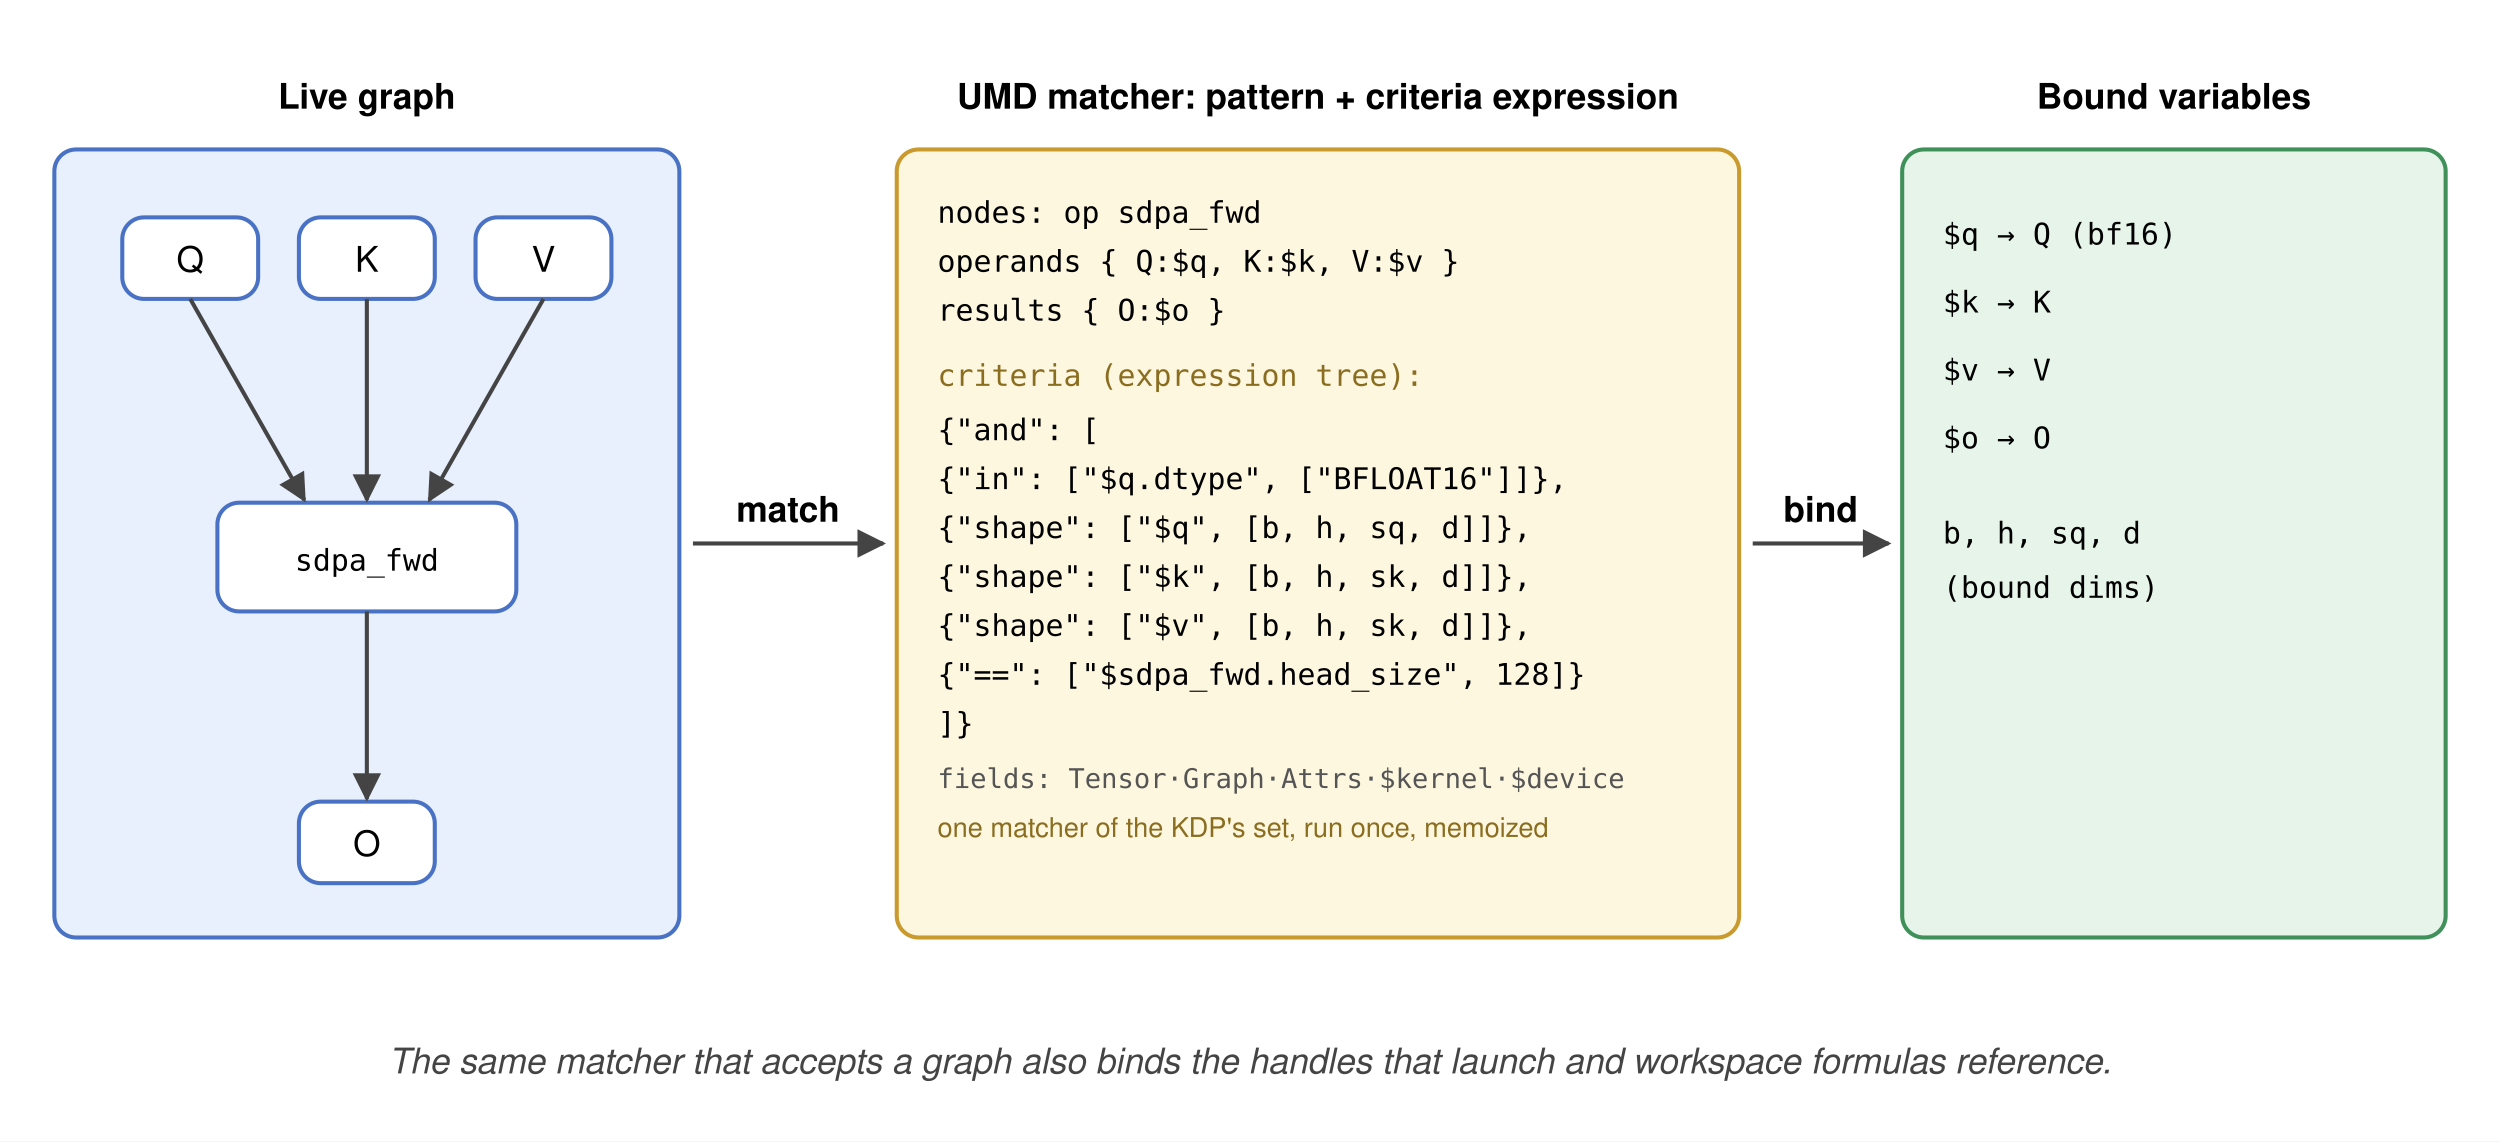
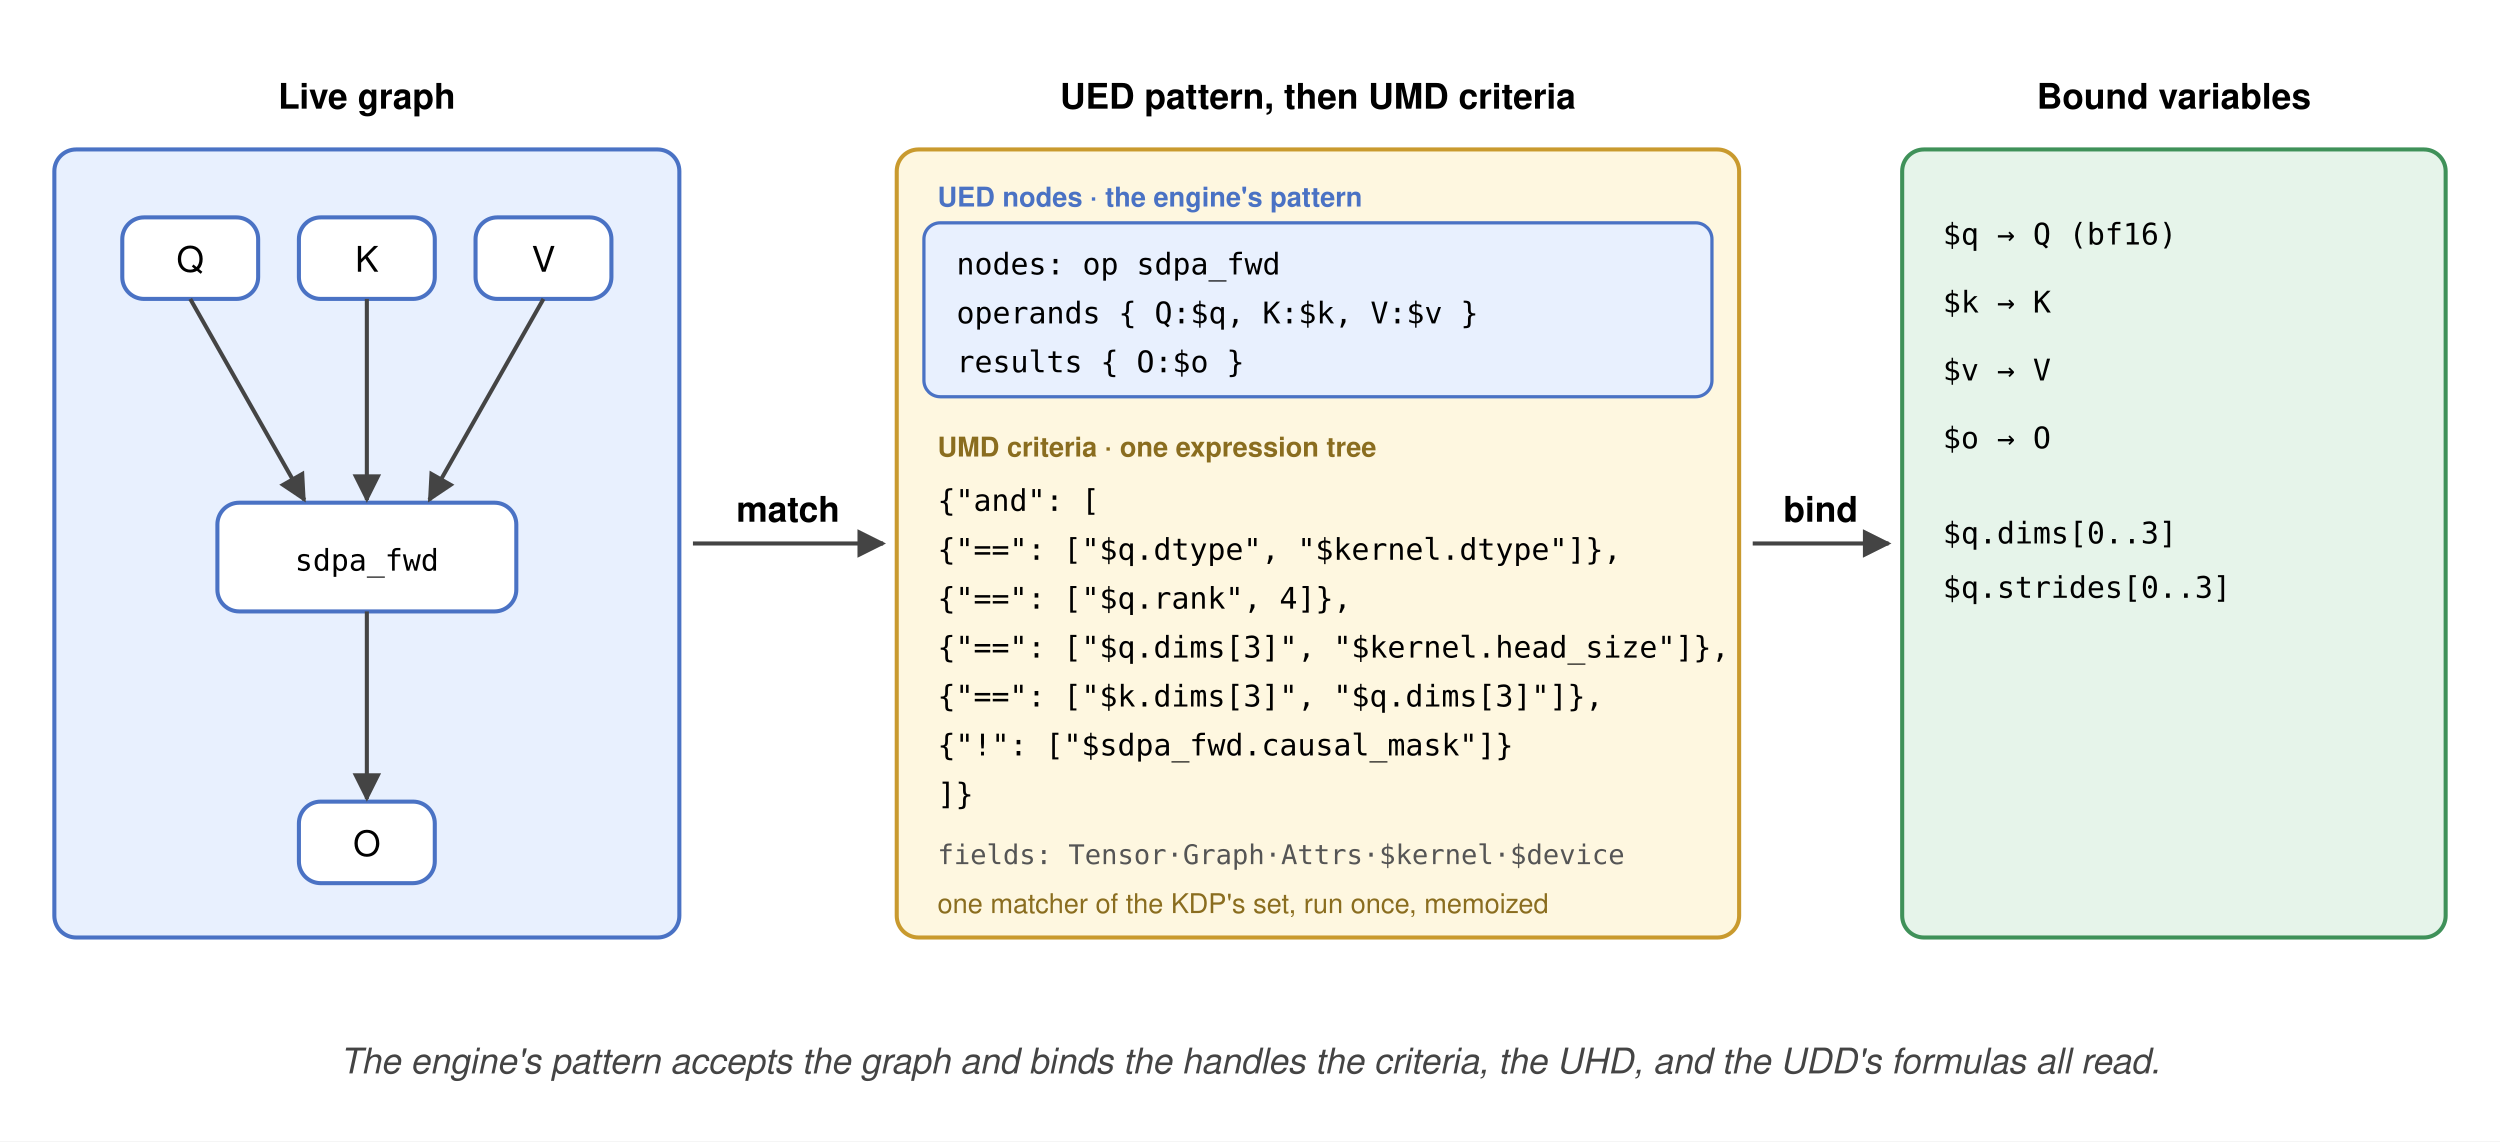
<svg xmlns="http://www.w3.org/2000/svg" viewBox="0 0 920 420" width="920" height="420" font-family="'Segoe UI', Helvetica, Arial, sans-serif" font-size="13">
  <rect x="0" y="0" width="100%" height="100%" fill="#ffffff" />
  <defs>
    <marker id="arrowCM" viewBox="0 0 10 10" refX="9" refY="5" markerWidth="7" markerHeight="7" orient="auto-start-reverse">
      <path d="M0 0 L10 5 L0 10 z" fill="#444" />
    </marker>
  </defs>
  <text x="135" y="40" text-anchor="middle" font-weight="600">Live graph</text>
-   <text x="485" y="40" text-anchor="middle" font-weight="600">UMD matcher: pattern + criteria expression</text>
+   <text x="485" y="40" text-anchor="middle" font-weight="600">UED pattern, then UMD criteria</text>
  <text x="800" y="40" text-anchor="middle" font-weight="600">Bound variables</text>
  <rect x="20" y="55" width="230" height="290" rx="8" fill="#e8f0fe" stroke="#4a72c4" stroke-width="1.5" />
  <rect x="45" y="80" width="50" height="30" rx="8" fill="#ffffff" stroke="#4a72c4" stroke-width="1.5" />
  <text x="70" y="100" text-anchor="middle">Q</text>
  <rect x="110" y="80" width="50" height="30" rx="8" fill="#ffffff" stroke="#4a72c4" stroke-width="1.5" />
  <text x="135" y="100" text-anchor="middle">K</text>
  <rect x="175" y="80" width="50" height="30" rx="8" fill="#ffffff" stroke="#4a72c4" stroke-width="1.5" />
  <text x="200" y="100" text-anchor="middle">V</text>
  <rect x="80" y="185" width="110" height="40" rx="8" fill="#ffffff" stroke="#4a72c4" stroke-width="1.5" />
  <text x="135" y="210" text-anchor="middle" font-family="Consolas, monospace" font-size="11">sdpa_fwd</text>
  <rect x="110" y="295" width="50" height="30" rx="8" fill="#ffffff" stroke="#4a72c4" stroke-width="1.5" />
  <text x="135" y="315" text-anchor="middle">O</text>
  <line x1="70" y1="110" x2="112" y2="184" stroke="#444" stroke-width="1.5" marker-end="url(#arrowCM)" />
  <line x1="135" y1="110" x2="135" y2="184" stroke="#444" stroke-width="1.5" marker-end="url(#arrowCM)" />
  <line x1="200" y1="110" x2="158" y2="184" stroke="#444" stroke-width="1.5" marker-end="url(#arrowCM)" />
  <line x1="135" y1="225" x2="135" y2="294" stroke="#444" stroke-width="1.5" marker-end="url(#arrowCM)" />
  <line x1="255" y1="200" x2="325" y2="200" stroke="#444" stroke-width="1.5" marker-end="url(#arrowCM)" />
  <text x="290" y="192" text-anchor="middle" font-weight="600">match</text>
  <rect x="330" y="55" width="310" height="290" rx="8" fill="#fef7e0" stroke="#c99a2e" stroke-width="1.5" />
-   <text x="345" y="82" font-family="Consolas, monospace" font-size="11">nodes:  op sdpa_fwd</text>
-   <text x="345" y="100" font-family="Consolas, monospace" font-size="11">  operands { Q:$q, K:$k, V:$v }</text>
-   <text x="345" y="118" font-family="Consolas, monospace" font-size="11">  results  { O:$o }</text>
-   <text x="345" y="142" font-family="Consolas, monospace" font-size="11" fill="#8a6d1f">criteria (expression tree):</text>
-   <text x="345" y="162" font-family="Consolas, monospace" font-size="11">{"and": [</text>
-   <text x="345" y="180" font-family="Consolas, monospace" font-size="11">  {"in": ["$q.dtype", ["BFLOAT16"]]},</text>
-   <text x="345" y="198" font-family="Consolas, monospace" font-size="11">  {"shape": ["$q", [b, h, sq, d]]},</text>
-   <text x="345" y="216" font-family="Consolas, monospace" font-size="11">  {"shape": ["$k", [b, h, sk, d]]},</text>
-   <text x="345" y="234" font-family="Consolas, monospace" font-size="11">  {"shape": ["$v", [b, h, sk, d]]},</text>
-   <text x="345" y="252" font-family="Consolas, monospace" font-size="11">  {"==": ["$sdpa_fwd.head_size", 128]}</text>
-   <text x="345" y="270" font-family="Consolas, monospace" font-size="11">]}</text>
-   <text x="345" y="290" font-family="Consolas, monospace" font-size="10" fill="#555">fields: Tensor·Graph·Attrs·$kernel·$device</text>
-   <text x="345" y="308" font-size="10" fill="#8a6d1f">one matcher of the KDP's set, run once, memoized</text>
+   <text x="345" y="76" font-size="10" fill="#4a72c4" font-weight="600">UED nodes · the engine's pattern</text>
+   <rect x="340" y="82" width="290" height="64" rx="6" fill="#e8f0fe" stroke="#4a72c4" stroke-width="1.2" />
+   <text x="352" y="101" font-family="Consolas, monospace" font-size="11">nodes:  op sdpa_fwd</text>
+   <text x="352" y="119" font-family="Consolas, monospace" font-size="11">  operands { Q:$q, K:$k, V:$v }</text>
+   <text x="352" y="137" font-family="Consolas, monospace" font-size="11">  results  { O:$o }</text>
+   <text x="345" y="168" font-size="10" fill="#8a6d1f" font-weight="600">UMD criteria · one expression tree</text>
+   <text x="345" y="188" font-family="Consolas, monospace" font-size="11">{"and": [</text>
+   <text x="345" y="206" font-family="Consolas, monospace" font-size="11">  {"==": ["$q.dtype", "$kernel.dtype"]},</text>
+   <text x="345" y="224" font-family="Consolas, monospace" font-size="11">  {"==": ["$q.rank", 4]},</text>
+   <text x="345" y="242" font-family="Consolas, monospace" font-size="11">  {"==": ["$q.dims[3]", "$kernel.head_size"]},</text>
+   <text x="345" y="260" font-family="Consolas, monospace" font-size="11">  {"==": ["$k.dims[3]", "$q.dims[3]"]},</text>
+   <text x="345" y="278" font-family="Consolas, monospace" font-size="11">  {"!": ["$sdpa_fwd.causal_mask"]}</text>
+   <text x="345" y="296" font-family="Consolas, monospace" font-size="11">]}</text>
+   <text x="345" y="318" font-family="Consolas, monospace" font-size="10" fill="#555">fields: Tensor·Graph·Attrs·$kernel·$device</text>
+   <text x="345" y="336" font-size="10" fill="#8a6d1f">one matcher of the KDP's set, run once, memoized</text>
  <line x1="645" y1="200" x2="695" y2="200" stroke="#444" stroke-width="1.5" marker-end="url(#arrowCM)" />
  <text x="670" y="192" text-anchor="middle" font-weight="600">bind</text>
  <rect x="700" y="55" width="200" height="290" rx="8" fill="#e6f4ea" stroke="#3f9159" stroke-width="1.5" />
  <text x="715" y="90" font-family="Consolas, monospace" font-size="11">$q → Q  (bf16)</text>
  <text x="715" y="115" font-family="Consolas, monospace" font-size="11">$k → K</text>
  <text x="715" y="140" font-family="Consolas, monospace" font-size="11">$v → V</text>
  <text x="715" y="165" font-family="Consolas, monospace" font-size="11">$o → O</text>
-   <text x="715" y="200" font-family="Consolas, monospace" font-size="11">b, h, sq, d</text>
-   <text x="715" y="220" font-family="Consolas, monospace" font-size="11">  (bound dims)</text>
-   <text x="460" y="395" text-anchor="middle" font-style="italic" fill="#444">The same matcher that accepts a graph also binds the handles that launch and workspace formulas reference.</text>
+   <text x="715" y="200" font-family="Consolas, monospace" font-size="11">$q.dims[0..3]</text>
+   <text x="715" y="220" font-family="Consolas, monospace" font-size="11">$q.strides[0..3]</text>
+   <text x="460" y="395" text-anchor="middle" font-style="italic" fill="#444">The engine's pattern accepts the graph and binds the handles the criteria, the UHD, and the UDD's formulas all read.</text>
</svg>
